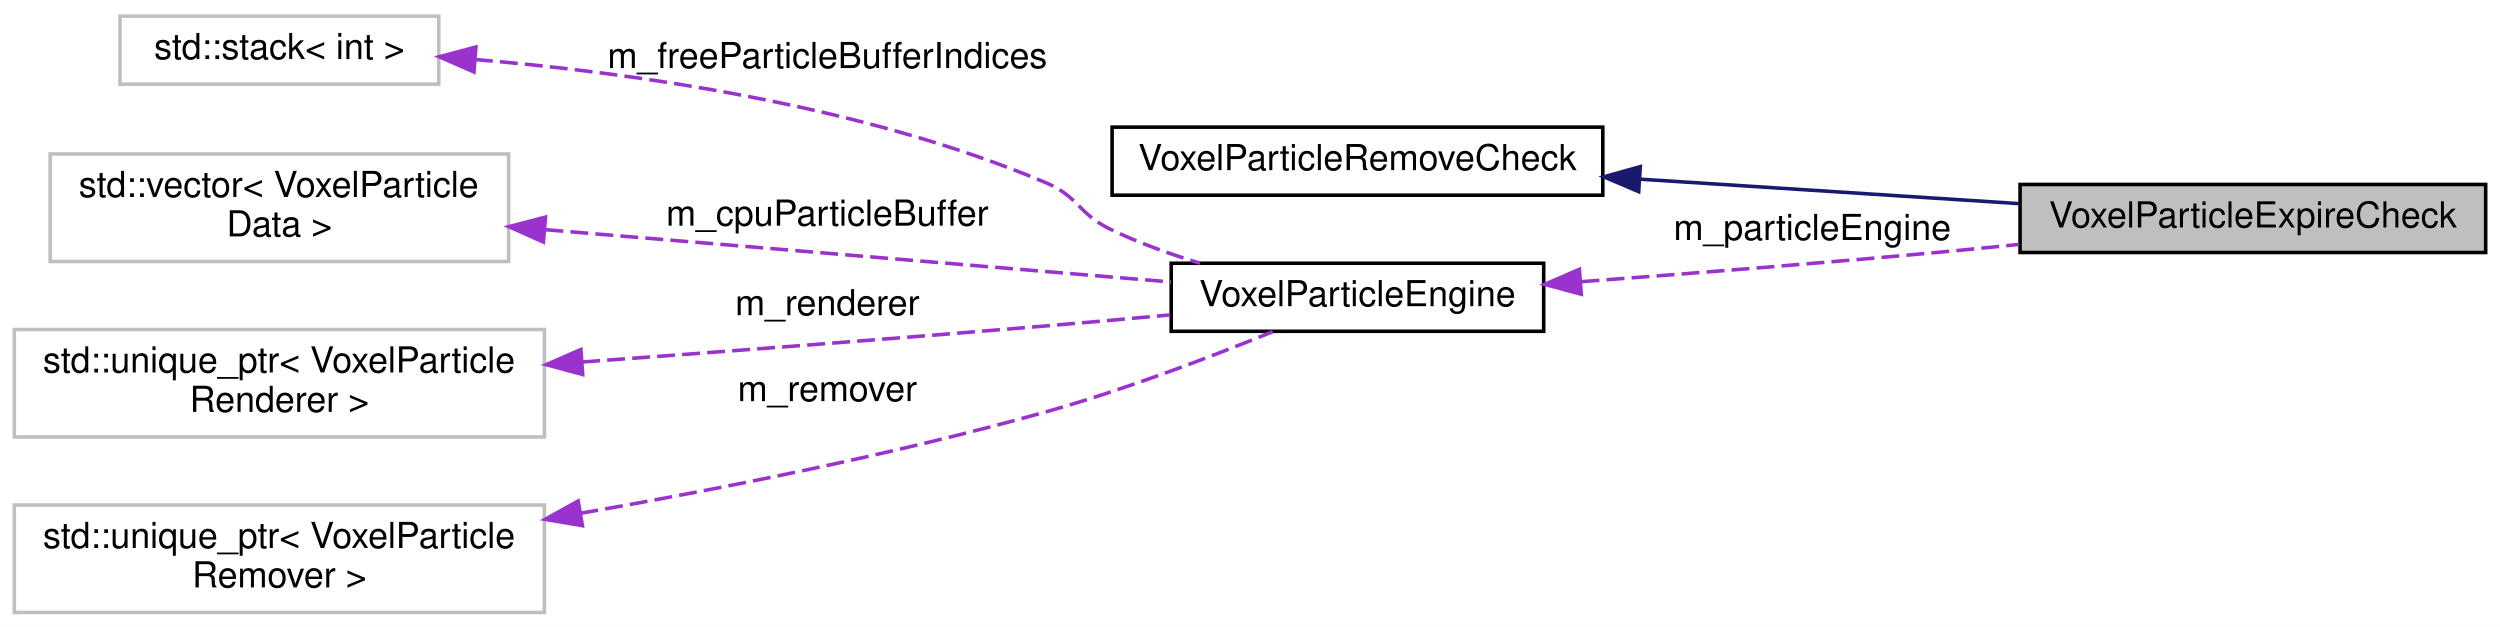
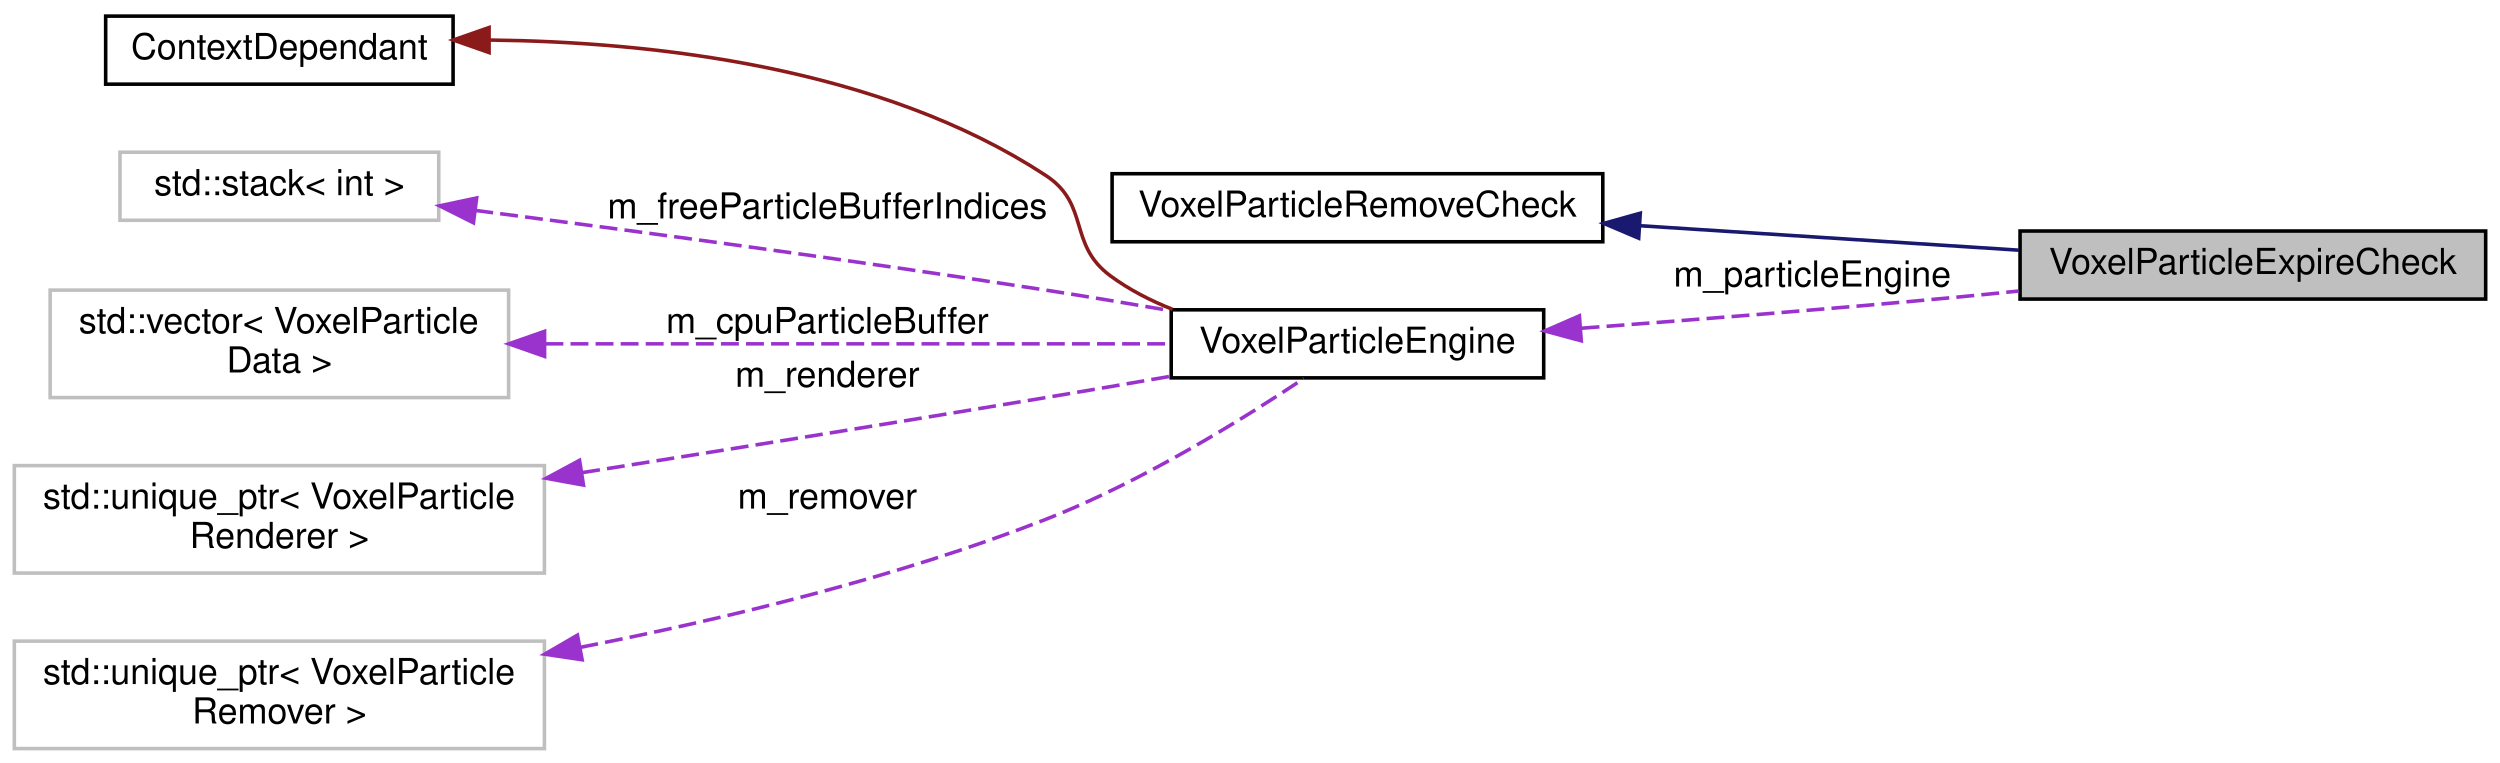
- <svg xmlns="http://www.w3.org/2000/svg" xmlns:xlink="http://www.w3.org/1999/xlink" width="698pt" height="175pt" viewBox="0.00 0.00 698.00 175.00">
-   <g id="graph0" class="graph" transform="scale(1 1) rotate(0) translate(4 171)">
-     <polygon fill="white" stroke="none" points="-4,4 -4,-171 694,-171 694,4 -4,4" />
+ <svg xmlns="http://www.w3.org/2000/svg" xmlns:xlink="http://www.w3.org/1999/xlink" width="698pt" height="213pt" viewBox="0.00 0.00 698.00 213.00">
+   <g id="graph0" class="graph" transform="scale(1 1) rotate(0) translate(4 209)">
+     <polygon fill="white" stroke="none" points="-4,4 -4,-209 694,-209 694,4 -4,4" />
    <g id="node1" class="node">
-       <polygon fill="#bfbfbf" stroke="black" points="560,-100.5 560,-119.5 690,-119.5 690,-100.5 560,-100.5" />
-       <text text-anchor="middle" x="625" y="-107.5" font-family="Helvetica,sans-Serif" font-size="10.00">VoxelParticleExpireCheck</text>
+       <polygon fill="#bfbfbf" stroke="black" points="560,-125.5 560,-144.5 690,-144.5 690,-125.5 560,-125.5" />
+       <text text-anchor="middle" x="625" y="-132.5" font-family="Helvetica,sans-Serif" font-size="10.00">VoxelParticleExpireCheck</text>
    </g>
    <g id="node2" class="node">
      <g id="a_node2">
        <a xlink:href="class_voxel_particle_remove_check.html" target="_top" xlink:title="VoxelParticleRemoveCheck">
-           <polygon fill="white" stroke="black" points="306.5,-116.5 306.5,-135.5 443.5,-135.5 443.5,-116.5 306.5,-116.5" />
-           <text text-anchor="middle" x="375" y="-123.5" font-family="Helvetica,sans-Serif" font-size="10.00">VoxelParticleRemoveCheck</text>
+           <polygon fill="white" stroke="black" points="306.5,-141.5 306.5,-160.5 443.5,-160.5 443.5,-141.5 306.5,-141.5" />
+           <text text-anchor="middle" x="375" y="-148.5" font-family="Helvetica,sans-Serif" font-size="10.00">VoxelParticleRemoveCheck</text>
        </a>
      </g>
    </g>
    <g id="edge1" class="edge">
-       <path fill="none" stroke="midnightblue" d="M454.131,-120.959C488.124,-118.766 527.471,-116.228 559.731,-114.146" />
-       <polygon fill="midnightblue" stroke="midnightblue" points="453.521,-117.491 443.767,-121.628 453.972,-124.477 453.521,-117.491" />
+       <path fill="none" stroke="midnightblue" d="M454.131,-145.959C488.124,-143.766 527.471,-141.228 559.731,-139.146" />
+       <polygon fill="midnightblue" stroke="midnightblue" points="453.521,-142.491 443.767,-146.628 453.972,-149.477 453.521,-142.491" />
    </g>
    <g id="node3" class="node">
      <g id="a_node3">
        <a xlink:href="class_voxel_particle_engine.html" target="_top" xlink:title="VoxelParticleEngine">
-           <polygon fill="white" stroke="black" points="323,-78.5 323,-97.5 427,-97.5 427,-78.5 323,-78.5" />
-           <text text-anchor="middle" x="375" y="-85.5" font-family="Helvetica,sans-Serif" font-size="10.00">VoxelParticleEngine</text>
+           <polygon fill="white" stroke="black" points="323,-103.5 323,-122.5 427,-122.5 427,-103.5 323,-103.5" />
+           <text text-anchor="middle" x="375" y="-110.5" font-family="Helvetica,sans-Serif" font-size="10.00">VoxelParticleEngine</text>
        </a>
      </g>
    </g>
    <g id="edge2" class="edge">
-       <path fill="none" stroke="#9a32cd" stroke-dasharray="5,2" d="M437.575,-92.363C468.868,-94.697 507.48,-97.755 542,-101 547.703,-101.536 553.627,-102.125 559.561,-102.736" />
-       <polygon fill="#9a32cd" stroke="#9a32cd" points="437.491,-88.847 427.26,-91.6 436.975,-95.828 437.491,-88.847" />
-       <text text-anchor="middle" x="502" y="-104" font-family="Helvetica,sans-Serif" font-size="10.00"> m_particleEngine</text>
+       <path fill="none" stroke="#9a32cd" stroke-dasharray="5,2" d="M437.575,-117.363C468.868,-119.697 507.48,-122.755 542,-126 547.703,-126.536 553.627,-127.125 559.561,-127.736" />
+       <polygon fill="#9a32cd" stroke="#9a32cd" points="437.491,-113.847 427.26,-116.6 436.975,-120.828 437.491,-113.847" />
+       <text text-anchor="middle" x="502" y="-129" font-family="Helvetica,sans-Serif" font-size="10.00"> m_particleEngine</text>
    </g>
    <g id="node4" class="node">
+       <g id="a_node4">
+         <a xlink:href="class_context_dependant.html" target="_top" xlink:title="ContextDependant">
+           <polygon fill="white" stroke="black" points="25.5,-185.5 25.5,-204.5 122.5,-204.5 122.5,-185.5 25.5,-185.5" />
+           <text text-anchor="middle" x="74" y="-192.5" font-family="Helvetica,sans-Serif" font-size="10.00">ContextDependant</text>
+         </a>
+       </g>
+     </g>
+     <g id="edge3" class="edge">
+       <path fill="none" stroke="#8b1a1a" d="M132.588,-197.82C178.252,-197.328 241.844,-190.316 288,-160 300.365,-151.878 294.098,-140.787 306,-132 311.227,-128.141 317.204,-125.066 323.396,-122.615" />
+       <polygon fill="#8b1a1a" stroke="#8b1a1a" points="132.548,-194.32 122.551,-197.827 132.553,-201.32 132.548,-194.32" />
+     </g>
+     <g id="node5" class="node">
      <polygon fill="white" stroke="#bfbfbf" points="29.5,-147.5 29.5,-166.5 118.5,-166.5 118.5,-147.5 29.5,-147.5" />
      <text text-anchor="middle" x="74" y="-154.5" font-family="Helvetica,sans-Serif" font-size="10.00">std::stack&lt; int &gt;</text>
    </g>
-     <g id="edge3" class="edge">
-       <path fill="none" stroke="#9a32cd" stroke-dasharray="5,2" d="M128.604,-154.384C172.847,-150.673 236.497,-141.699 288,-120 297.094,-116.169 297.11,-111.283 306,-107 313.84,-103.223 322.562,-100.079 331.074,-97.508" />
-       <polygon fill="#9a32cd" stroke="#9a32cd" points="128.332,-150.895 118.633,-155.159 128.874,-157.874 128.332,-150.895" />
-       <text text-anchor="middle" x="227" y="-152" font-family="Helvetica,sans-Serif" font-size="10.00"> m_freeParticleBufferIndices</text>
+     <g id="edge4" class="edge">
+       <path fill="none" stroke="#9a32cd" stroke-dasharray="5,2" d="M128.709,-150.252C171.827,-144.698 233.886,-136.4 288,-128 299.232,-126.256 311.265,-124.247 322.664,-122.277" />
+       <polygon fill="#9a32cd" stroke="#9a32cd" points="128.192,-146.789 118.719,-151.533 129.083,-153.732 128.192,-146.789" />
+       <text text-anchor="middle" x="227" y="-148" font-family="Helvetica,sans-Serif" font-size="10.00"> m_freeParticleBufferIndices</text>
    </g>
-     <g id="node5" class="node">
+     <g id="node6" class="node">
      <polygon fill="white" stroke="#bfbfbf" points="10,-98 10,-128 138,-128 138,-98 10,-98" />
      <text text-anchor="start" x="18" y="-116" font-family="Helvetica,sans-Serif" font-size="10.00">std::vector&lt; VoxelParticle</text>
      <text text-anchor="middle" x="74" y="-105" font-family="Helvetica,sans-Serif" font-size="10.00">Data &gt;</text>
    </g>
-     <g id="edge4" class="edge">
-       <path fill="none" stroke="#9a32cd" stroke-dasharray="5,2" d="M148.285,-106.872C202.482,-102.341 274.921,-96.284 322.951,-92.268" />
-       <polygon fill="#9a32cd" stroke="#9a32cd" points="147.718,-103.408 138.045,-107.729 148.302,-110.383 147.718,-103.408" />
-       <text text-anchor="middle" x="227" y="-108" font-family="Helvetica,sans-Serif" font-size="10.00"> m_cpuParticleBuffer</text>
+     <g id="edge5" class="edge">
+       <path fill="none" stroke="#9a32cd" stroke-dasharray="5,2" d="M148.285,-113C202.482,-113 274.921,-113 322.951,-113" />
+       <polygon fill="#9a32cd" stroke="#9a32cd" points="148.045,-109.5 138.045,-113 148.045,-116.5 148.045,-109.5" />
+       <text text-anchor="middle" x="227" y="-116" font-family="Helvetica,sans-Serif" font-size="10.00"> m_cpuParticleBuffer</text>
    </g>
-     <g id="node6" class="node">
+     <g id="node7" class="node">
      <polygon fill="white" stroke="#bfbfbf" points="0,-49 0,-79 148,-79 148,-49 0,-49" />
      <text text-anchor="start" x="8" y="-67" font-family="Helvetica,sans-Serif" font-size="10.00">std::unique_ptr&lt; VoxelParticle</text>
      <text text-anchor="middle" x="74" y="-56" font-family="Helvetica,sans-Serif" font-size="10.00">Renderer &gt;</text>
    </g>
-     <g id="edge5" class="edge">
-       <path fill="none" stroke="#9a32cd" stroke-dasharray="5,2" d="M158.534,-69.93C197.835,-72.808 245.338,-76.414 288,-80 299.207,-80.942 311.228,-82.019 322.626,-83.07" />
-       <polygon fill="#9a32cd" stroke="#9a32cd" points="158.694,-66.432 148.466,-69.195 158.185,-73.414 158.694,-66.432" />
-       <text text-anchor="middle" x="227" y="-83" font-family="Helvetica,sans-Serif" font-size="10.00"> m_renderer</text>
+     <g id="edge6" class="edge">
+       <path fill="none" stroke="#9a32cd" stroke-dasharray="5,2" d="M158.552,-77.052C197.857,-83.265 245.358,-90.878 288,-98 299.212,-99.873 311.235,-101.935 322.633,-103.916" />
+       <polygon fill="#9a32cd" stroke="#9a32cd" points="158.906,-73.565 148.483,-75.463 157.815,-80.479 158.906,-73.565" />
+       <text text-anchor="middle" x="227" y="-101" font-family="Helvetica,sans-Serif" font-size="10.00"> m_renderer</text>
    </g>
-     <g id="node7" class="node">
+     <g id="node8" class="node">
      <polygon fill="white" stroke="#bfbfbf" points="0,-0 0,-30 148,-30 148,-0 0,-0" />
      <text text-anchor="start" x="8" y="-18" font-family="Helvetica,sans-Serif" font-size="10.00">std::unique_ptr&lt; VoxelParticle</text>
      <text text-anchor="middle" x="74" y="-7" font-family="Helvetica,sans-Serif" font-size="10.00">Remover &gt;</text>
    </g>
-     <g id="edge6" class="edge">
-       <path fill="none" stroke="#9a32cd" stroke-dasharray="5,2" d="M158.062,-27.69C197.752,-34.59 245.713,-44.151 288,-56 309.936,-62.146 334.2,-71.411 351.346,-78.392" />
-       <polygon fill="#9a32cd" stroke="#9a32cd" points="158.605,-24.232 148.158,-25.994 157.423,-31.132 158.605,-24.232" />
-       <text text-anchor="middle" x="227" y="-59" font-family="Helvetica,sans-Serif" font-size="10.00"> m_remover</text>
+     <g id="edge7" class="edge">
+       <path fill="none" stroke="#9a32cd" stroke-dasharray="5,2" d="M158.063,-28.27C198.153,-36.134 246.45,-47.789 288,-64 314.894,-74.493 343.527,-92.317 360.034,-103.33" />
+       <polygon fill="#9a32cd" stroke="#9a32cd" points="158.536,-24.797 148.056,-26.351 157.218,-31.672 158.536,-24.797" />
+       <text text-anchor="middle" x="227" y="-67" font-family="Helvetica,sans-Serif" font-size="10.00"> m_remover</text>
    </g>
  </g>
</svg>
